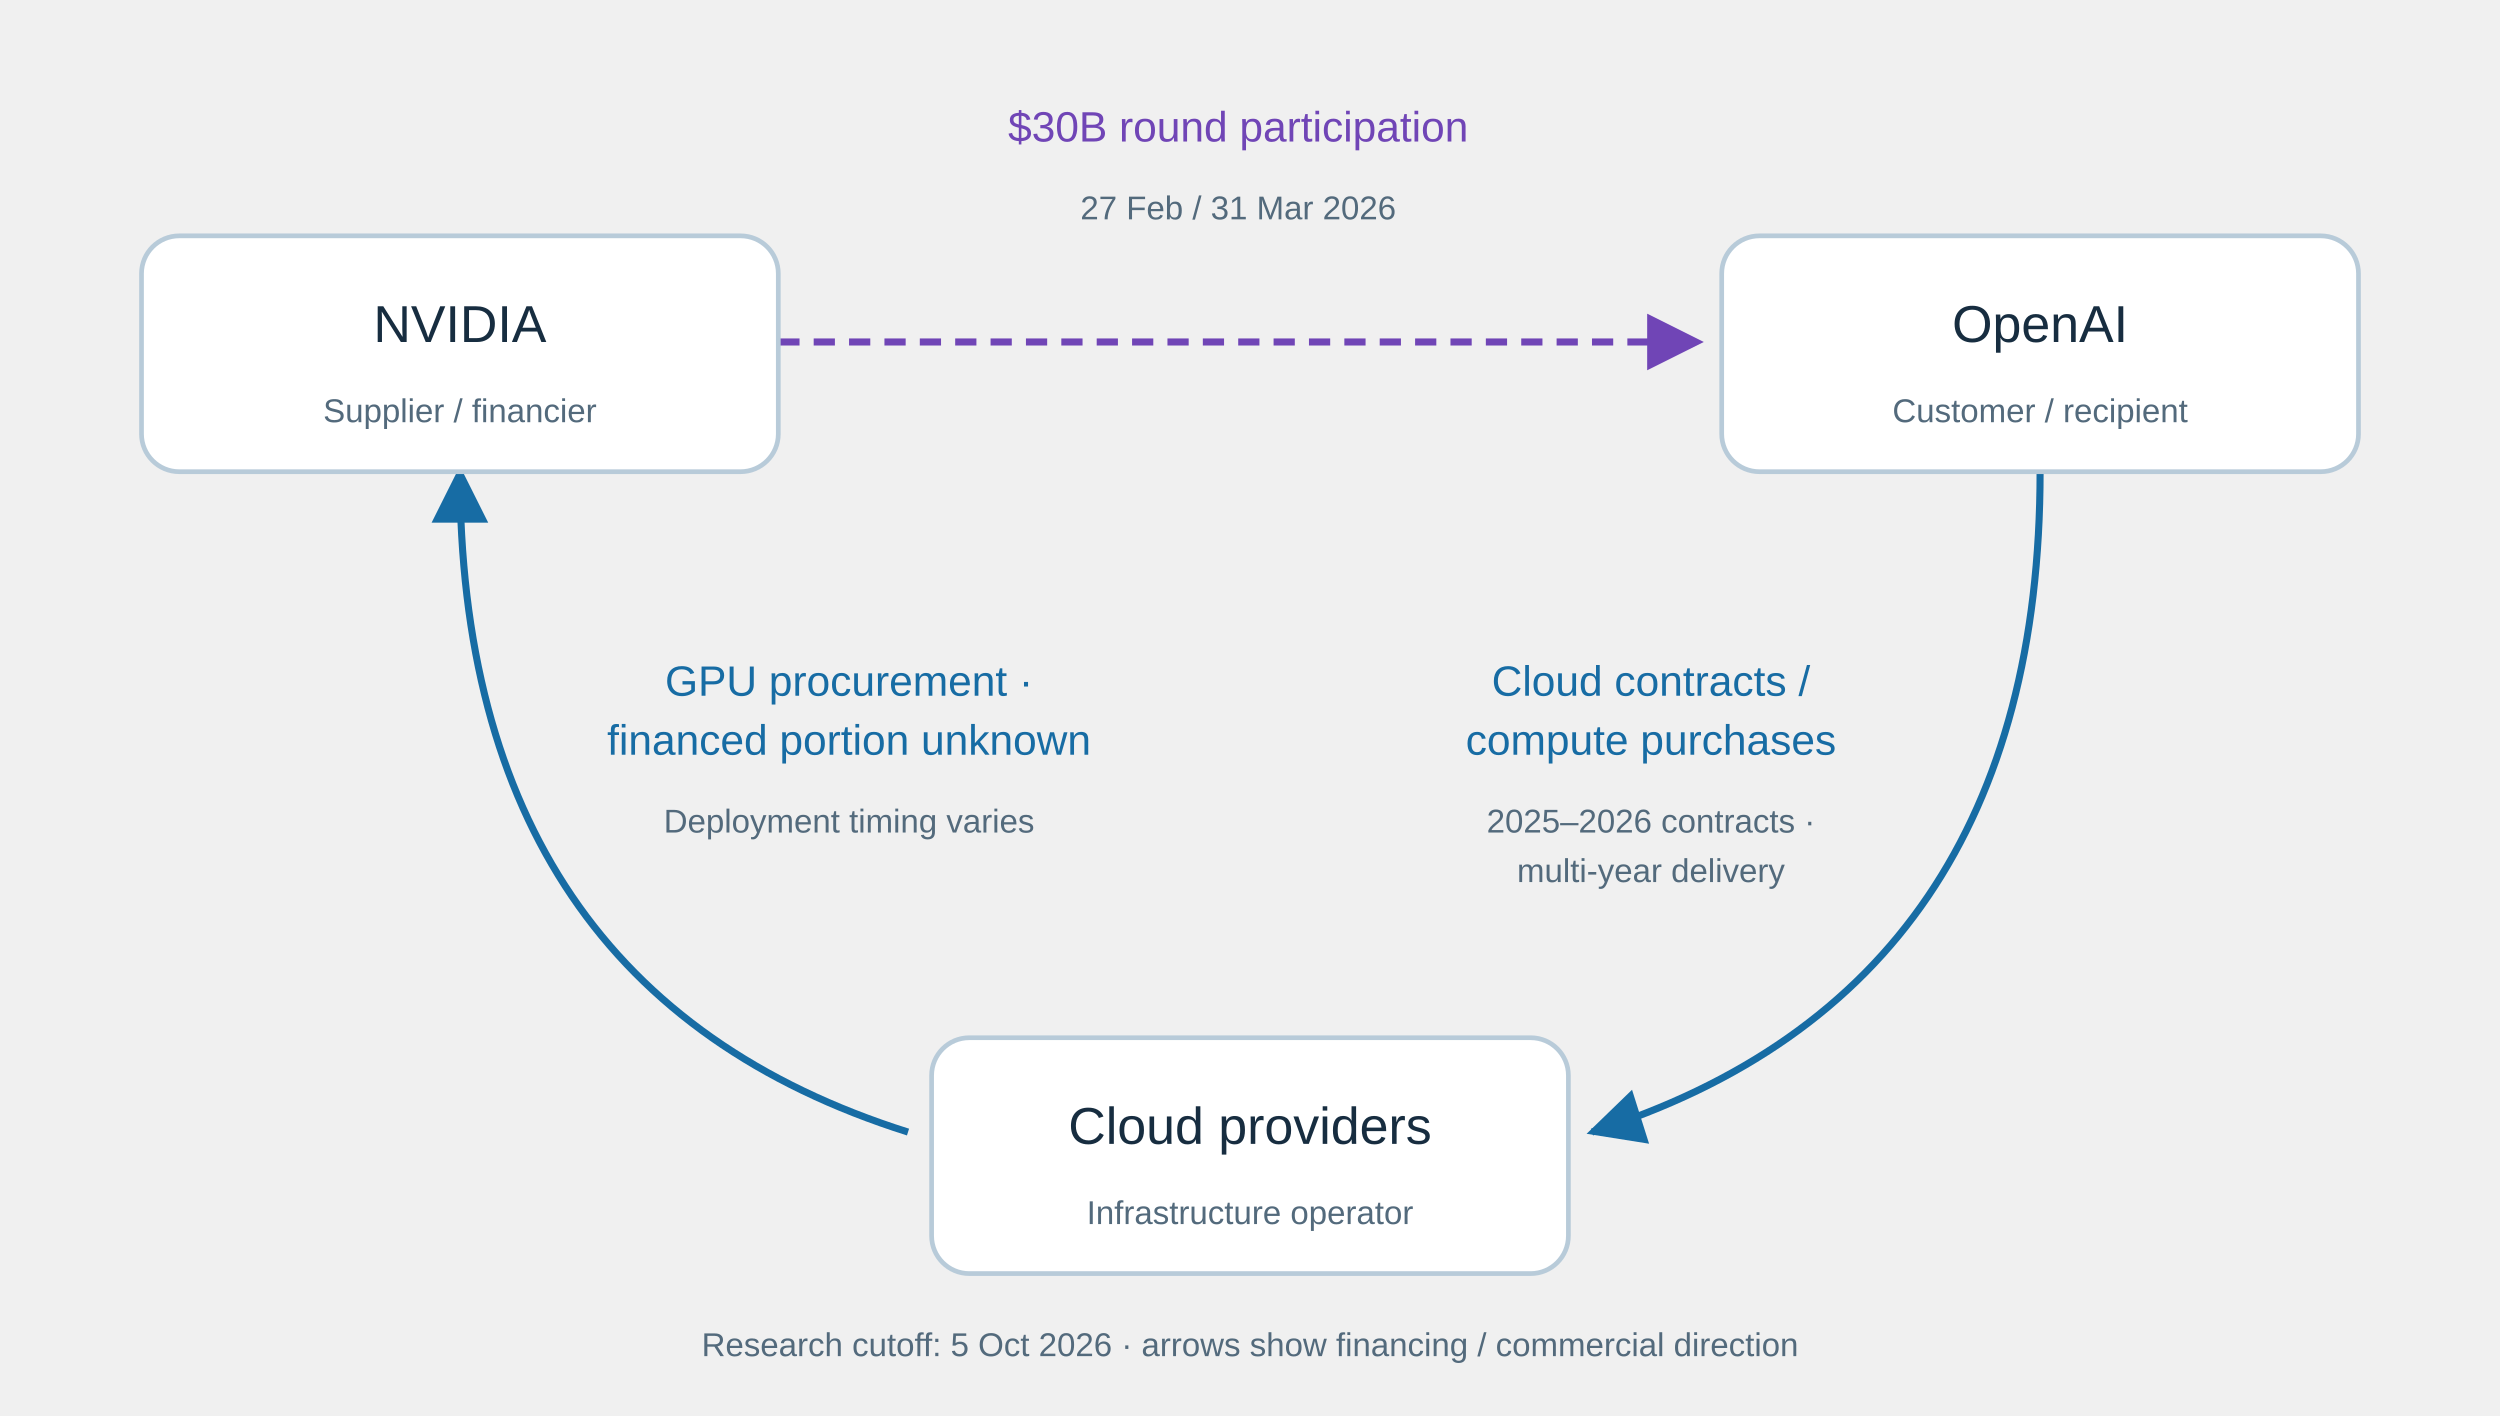
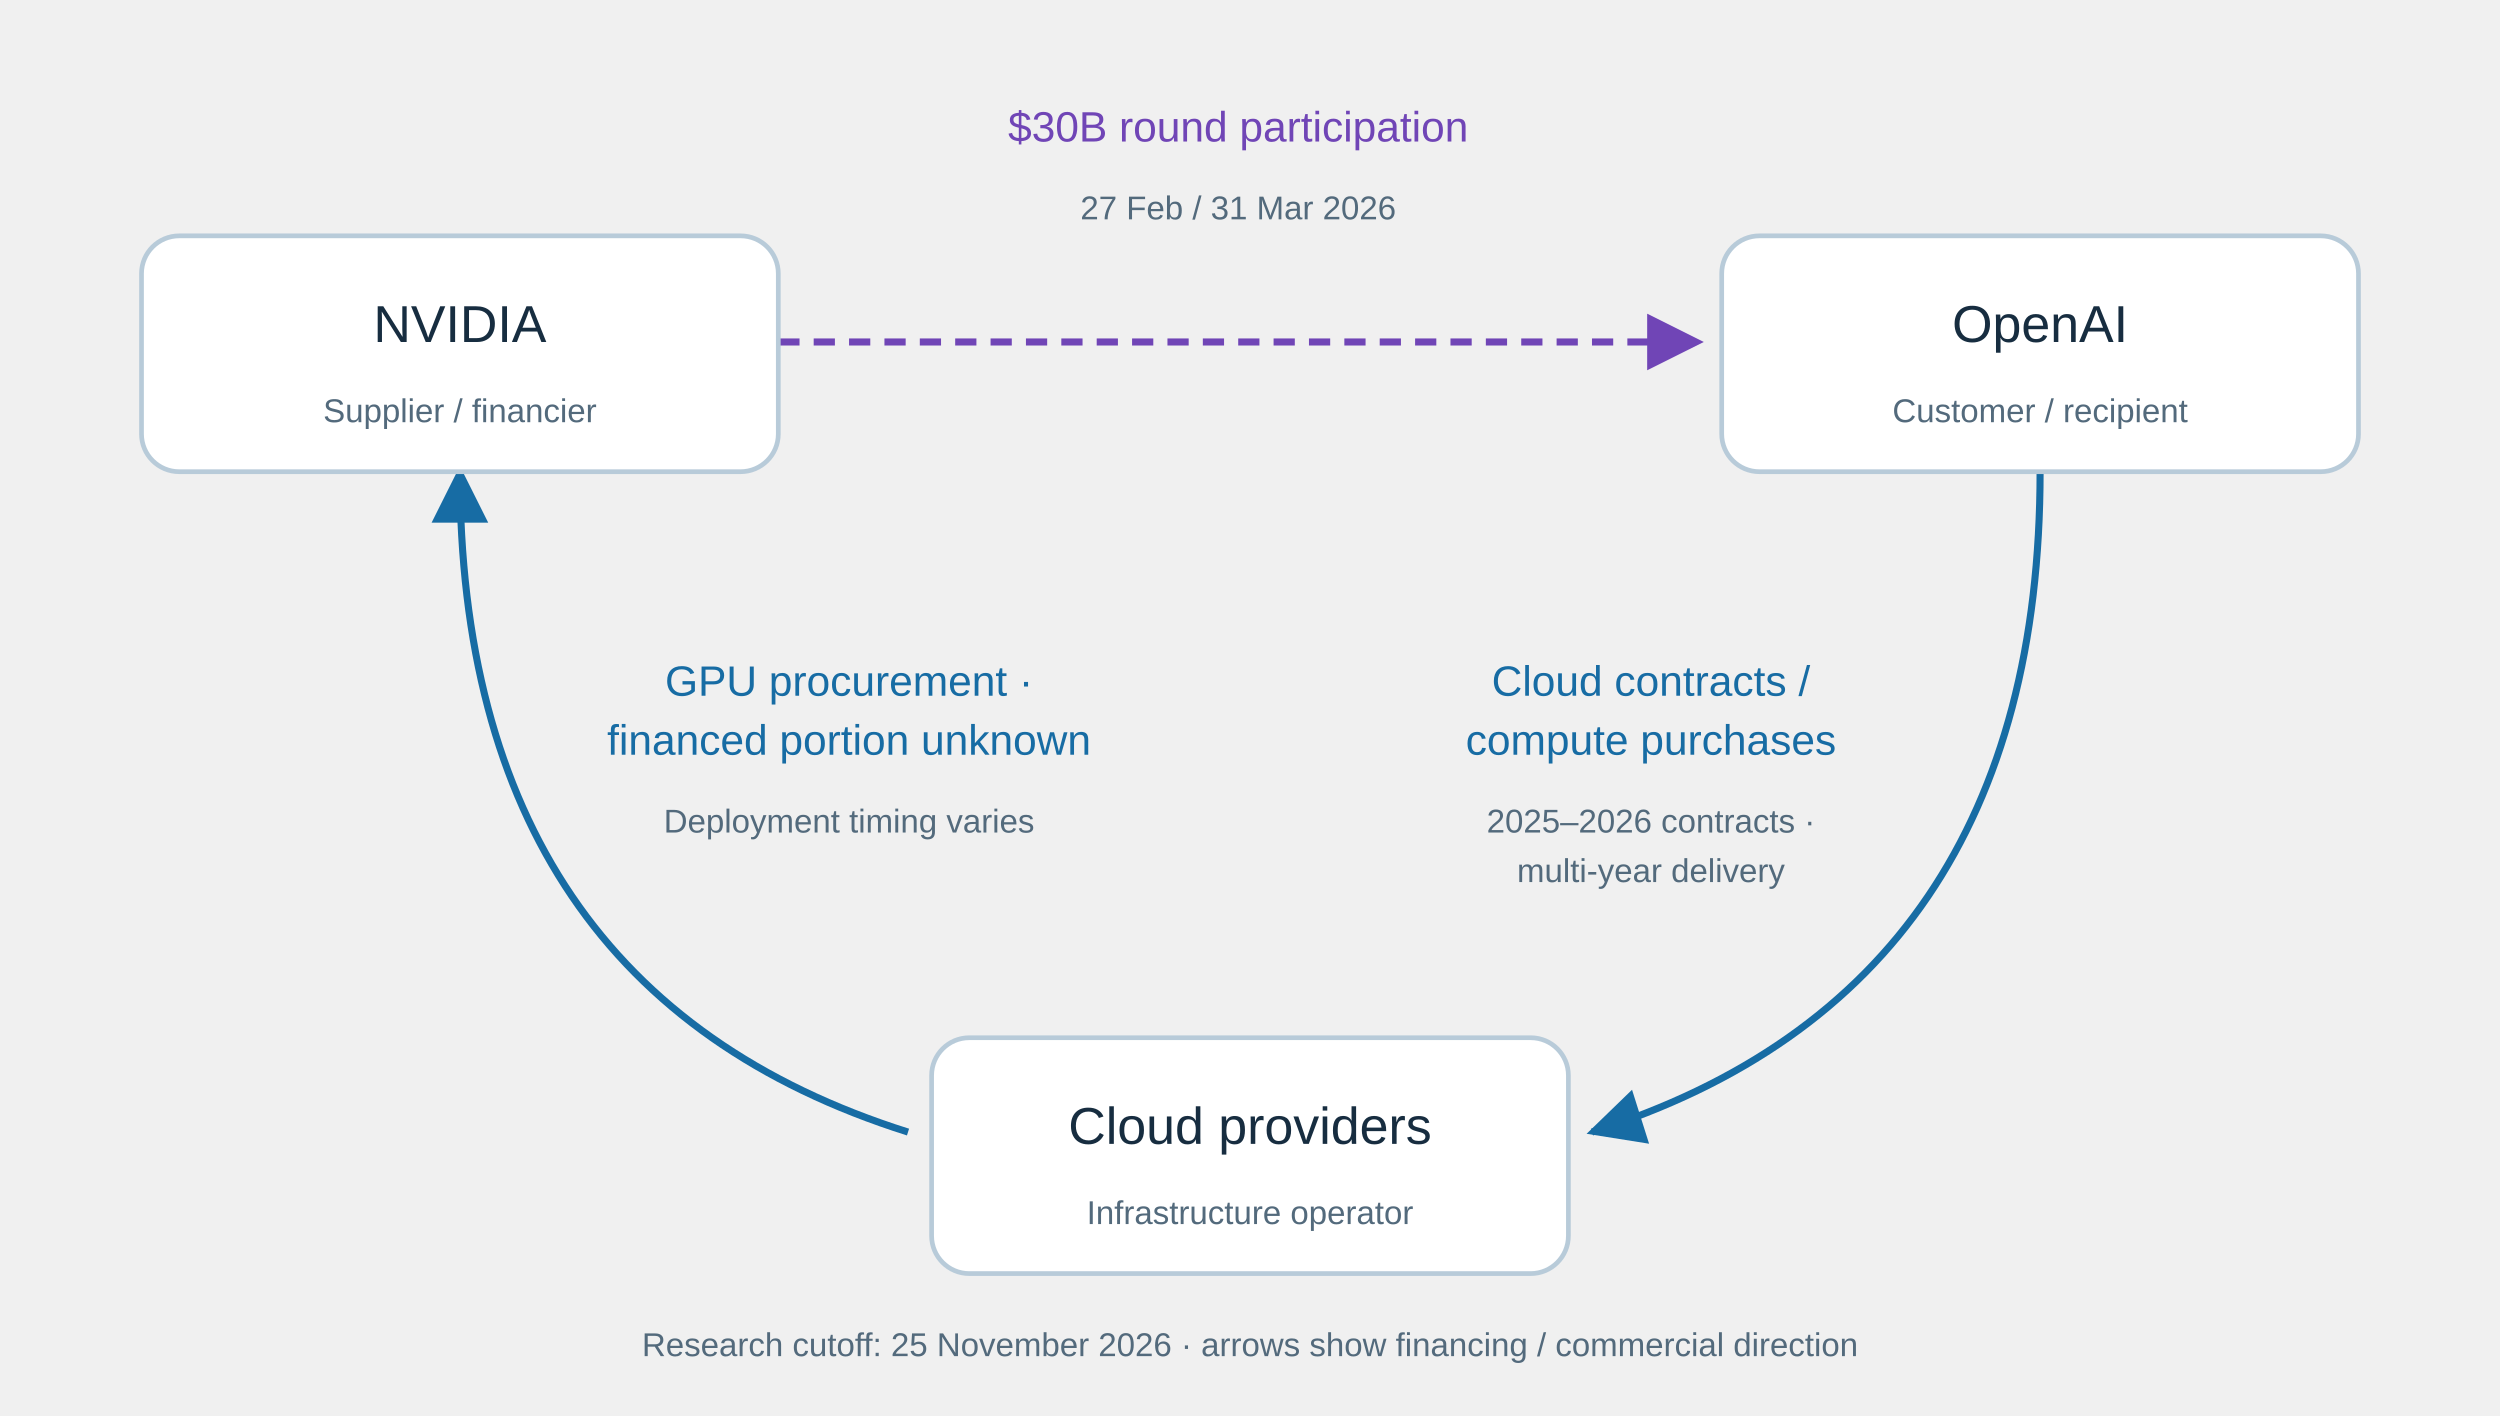
<svg xmlns="http://www.w3.org/2000/svg" viewBox="0 0 1060 600" role="img" aria-labelledby="nvidia-openai-title nvidia-openai-desc" style="font-family:Arial,sans-serif;background:#f8fafc">
  <defs>
    <marker id="nvidia-openai-paid" viewBox="0 0 10 10" refX="9" refY="5" markerWidth="8" markerHeight="8" orient="auto-start-reverse">
      <path d="M0 0 L10 5 L0 10 z" fill="#7045b6" />
    </marker>
    <marker id="nvidia-openai-commitment" viewBox="0 0 10 10" refX="9" refY="5" markerWidth="8" markerHeight="8" orient="auto-start-reverse">
      <path d="M0 0 L10 5 L0 10 z" fill="#7045b6" />
    </marker>
    <marker id="nvidia-openai-purchase" viewBox="0 0 10 10" refX="9" refY="5" markerWidth="8" markerHeight="8" orient="auto-start-reverse">
      <path d="M0 0 L10 5 L0 10 z" fill="#176ca4" />
    </marker>
    <marker id="nvidia-openai-guarantee" viewBox="0 0 10 10" refX="9" refY="5" markerWidth="8" markerHeight="8" orient="auto-start-reverse">
      <path d="M0 0 L10 5 L0 10 z" fill="#a16a0a" />
    </marker>
    <marker id="nvidia-openai-incentive" viewBox="0 0 10 10" refX="9" refY="5" markerWidth="8" markerHeight="8" orient="auto-start-reverse">
      <path d="M0 0 L10 5 L0 10 z" fill="#aa4280" />
    </marker>
  </defs>
  <path d="M 330 145 L 720 145" fill="none" stroke="#7045b6" stroke-width="3" stroke-dasharray="9 6" marker-end="url(#nvidia-openai-commitment)" />
  <text x="525" y="60" text-anchor="middle" font-size="18" fill="#7045b6">$30B round participation</text>
  <text x="525" y="93" text-anchor="middle" font-size="14" fill="#536a7c">27 Feb / 31 Mar 2026</text>
  <path d="M 865 200 Q 865 420 675 480" fill="none" stroke="#176ca4" stroke-width="3" marker-end="url(#nvidia-openai-purchase)" />
  <text x="700" y="295" text-anchor="middle" font-size="18" fill="#176ca4">Cloud contracts /</text>
  <text x="700" y="320" text-anchor="middle" font-size="18" fill="#176ca4">compute purchases</text>
  <text x="700" y="353" text-anchor="middle" font-size="14" fill="#536a7c">2025–2026 contracts ·</text>
  <text x="700" y="374" text-anchor="middle" font-size="14" fill="#536a7c">multi-year delivery</text>
  <path d="M 385 480 Q 195 420 195 200" fill="none" stroke="#176ca4" stroke-width="3" marker-end="url(#nvidia-openai-purchase)" />
  <text x="360" y="295" text-anchor="middle" font-size="18" fill="#176ca4">GPU procurement ·</text>
  <text x="360" y="320" text-anchor="middle" font-size="18" fill="#176ca4">financed portion unknown</text>
  <text x="360" y="353" text-anchor="middle" font-size="14" fill="#536a7c">Deployment timing varies</text>
  <rect x="60" y="100" width="270" height="100" rx="16" fill="#fff" stroke="#b8cbd9" stroke-width="2" />
  <text x="195" y="145" text-anchor="middle" font-size="22" fill="#172d40">NVIDIA</text>
  <text x="195" y="179" text-anchor="middle" font-size="14" fill="#536a7c">Supplier / financier</text>
  <rect x="730" y="100" width="270" height="100" rx="16" fill="#fff" stroke="#b8cbd9" stroke-width="2" />
  <text x="865" y="145" text-anchor="middle" font-size="22" fill="#172d40">OpenAI</text>
  <text x="865" y="179" text-anchor="middle" font-size="14" fill="#536a7c">Customer / recipient</text>
  <rect x="395" y="440" width="270" height="100" rx="16" fill="#fff" stroke="#b8cbd9" stroke-width="2" />
  <text x="530" y="485" text-anchor="middle" font-size="22" fill="#172d40">Cloud providers</text>
  <text x="530" y="519" text-anchor="middle" font-size="14" fill="#536a7c">Infrastructure operator</text>
-   <text x="530" y="575" text-anchor="middle" font-size="14" fill="#536a7c">Research cutoff: 5 Oct 2026 · arrows show financing / commercial direction</text>
+   <text x="530" y="575" text-anchor="middle" font-size="14" fill="#536a7c">Research cutoff: 25 November 2026 · arrows show financing / commercial direction</text>
</svg>
